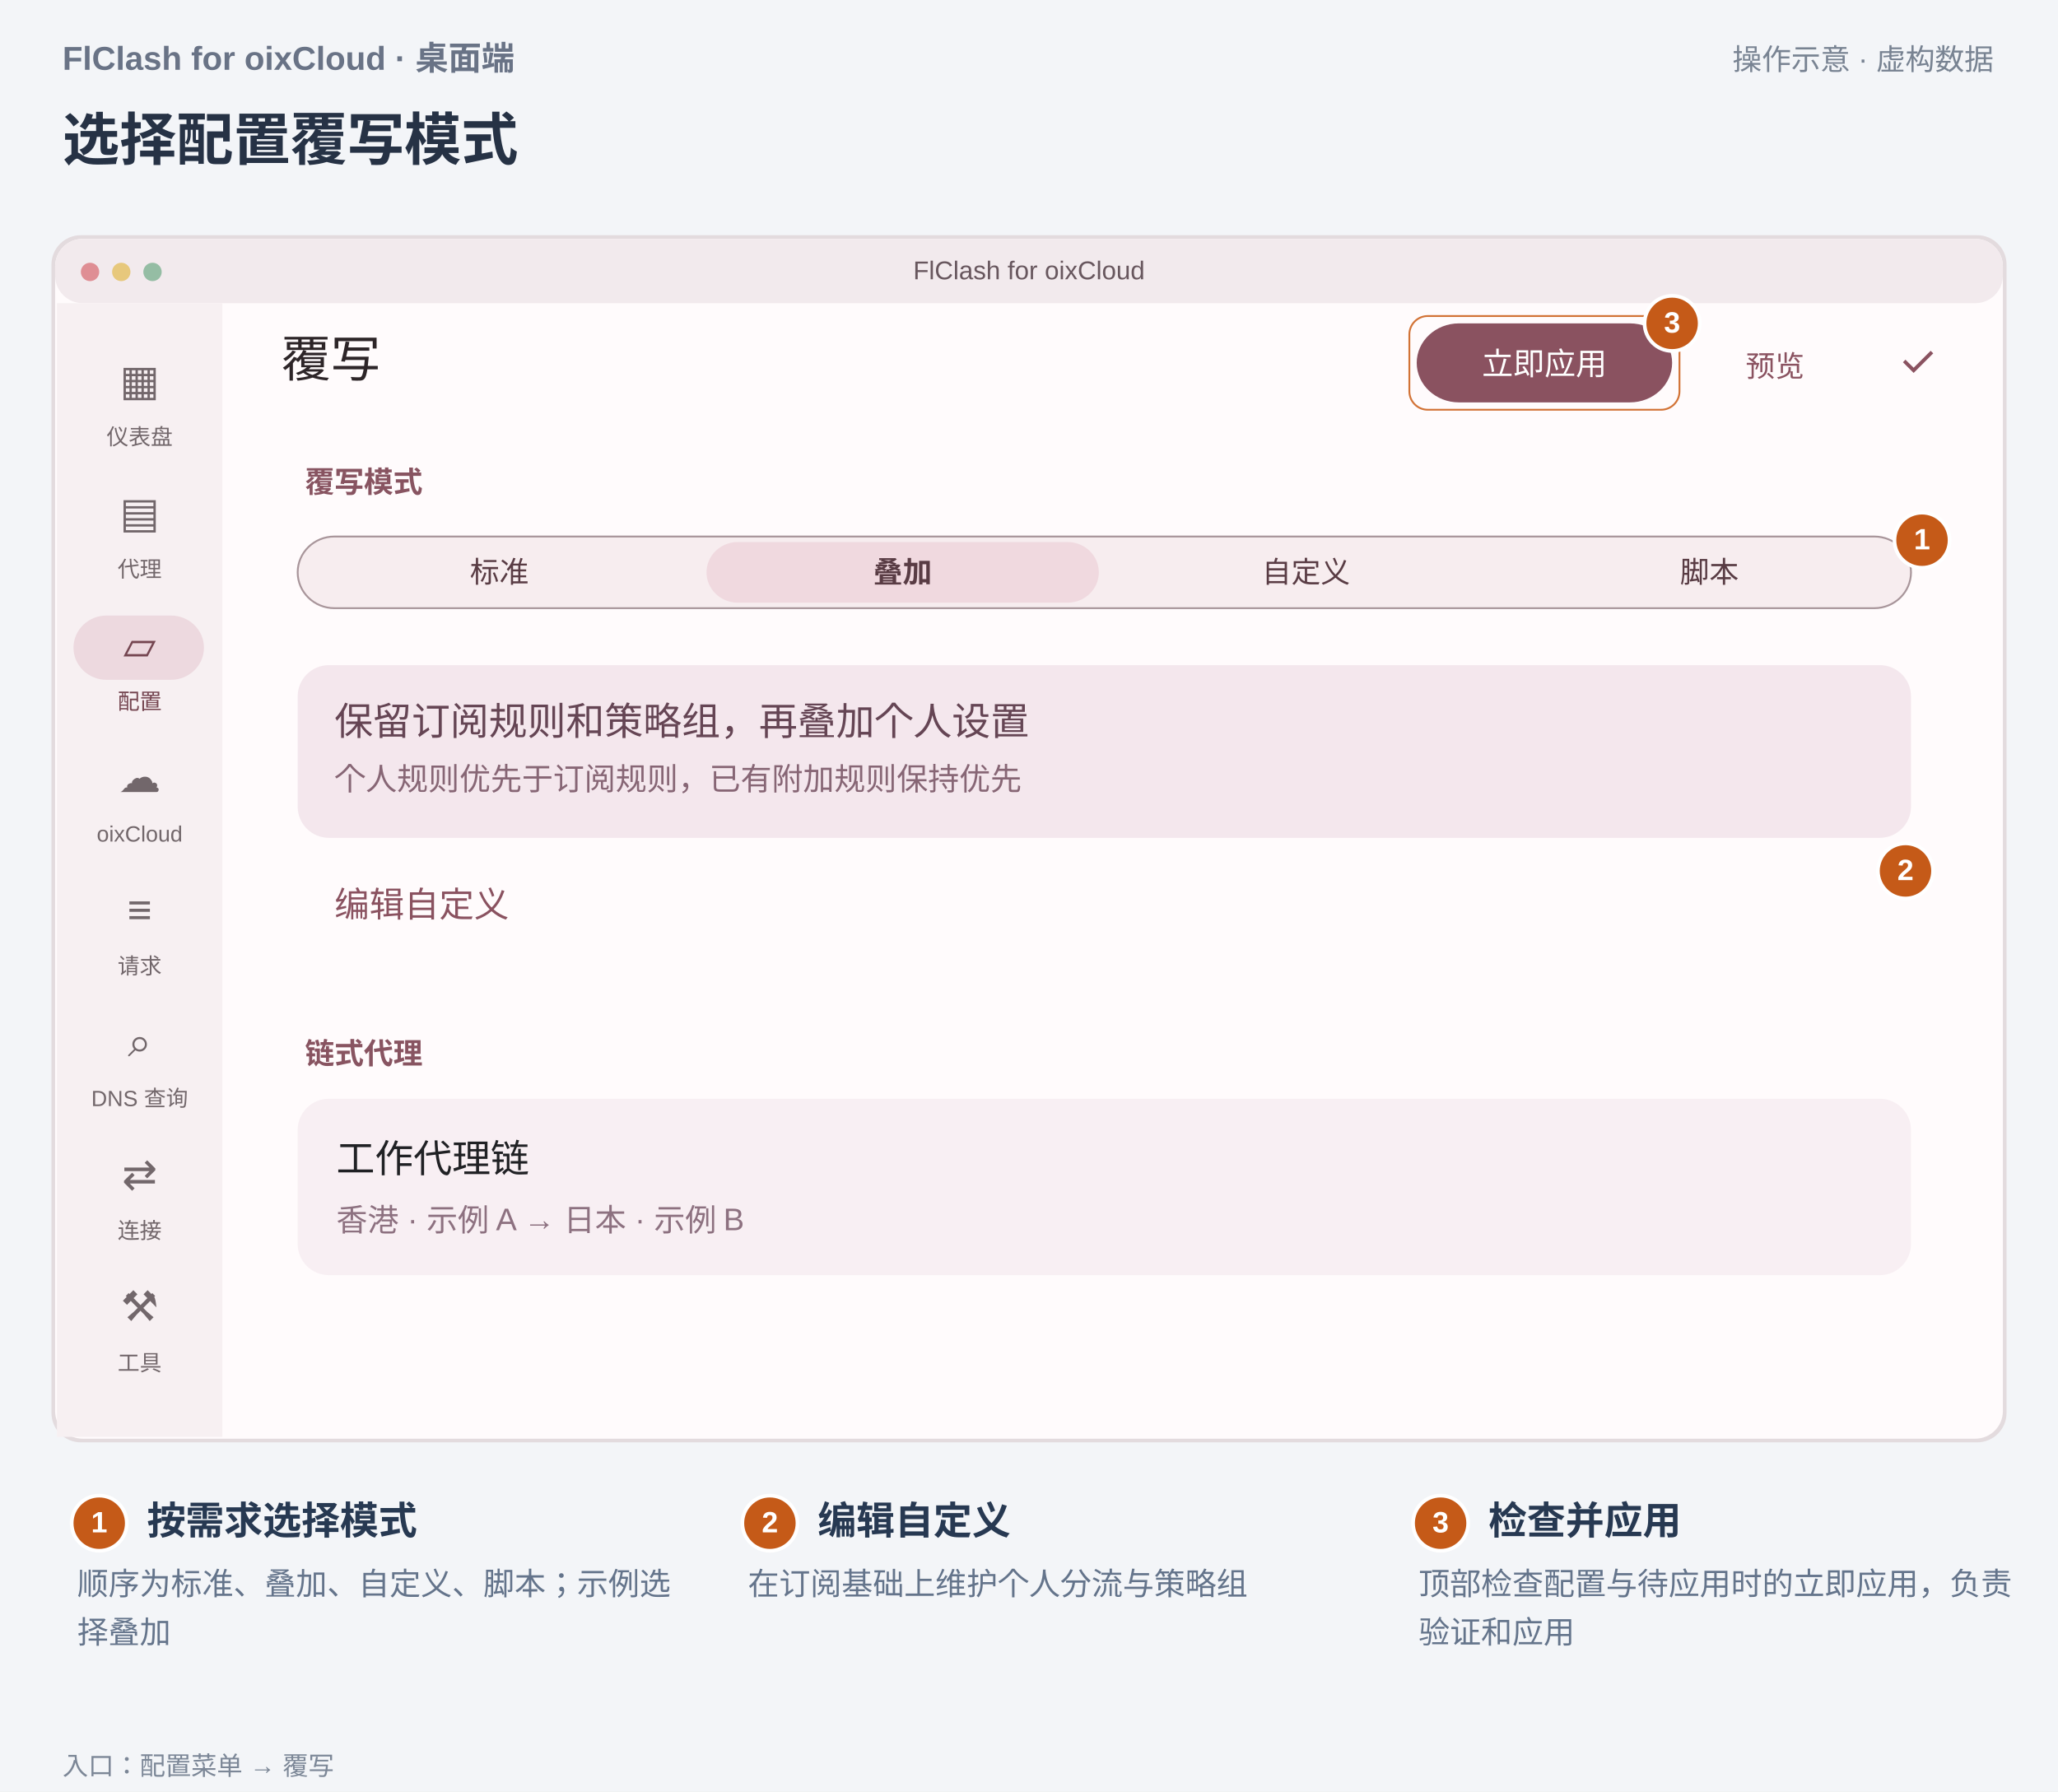
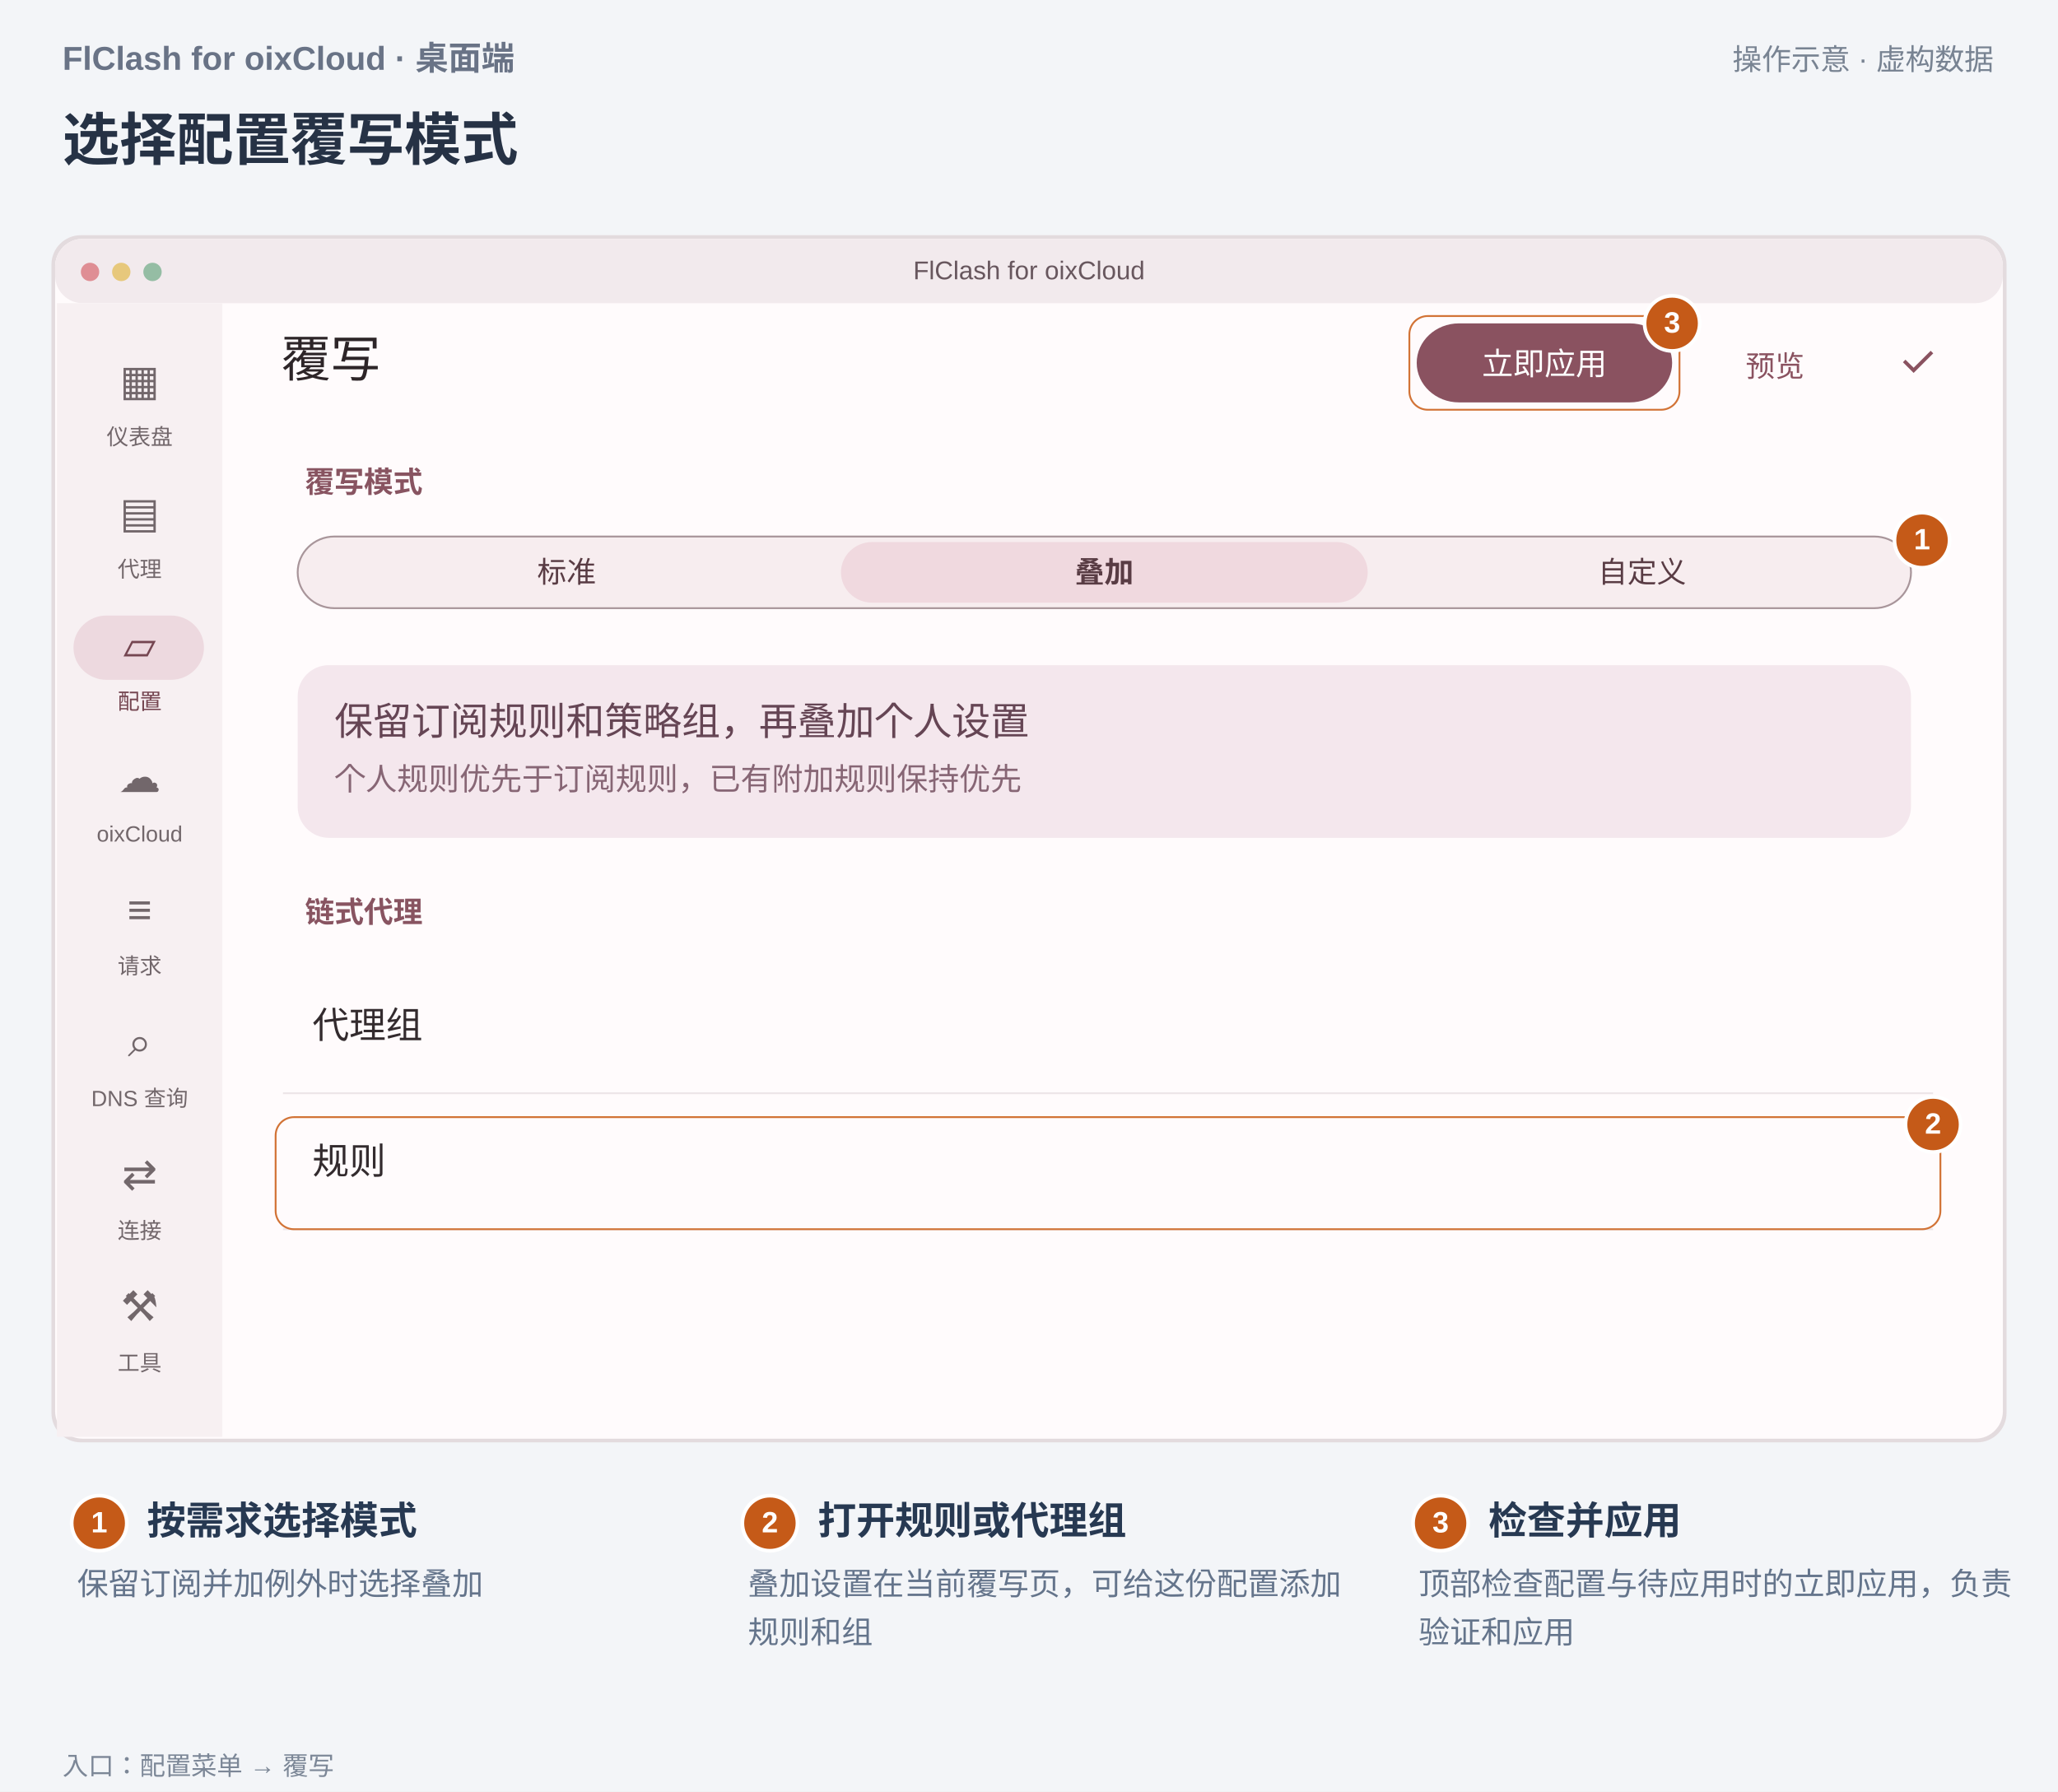
<svg xmlns="http://www.w3.org/2000/svg" width="1120" height="975" viewBox="0 0 1120 975" role="img" aria-labelledby="title desc">
  <g font-family="-apple-system,BlinkMacSystemFont,'PingFang SC','Segoe UI',Arial,sans-serif">
    <rect x="0" y="0" width="1120" height="975" rx="0" fill="#f3f5f8" stroke="none" />
    <text x="34" y="38" font-size="18" fill="#697386" font-weight="600" text-anchor="start">FlClash for oixCloud · 桌面端</text>
    <text x="1085" y="38" font-size="16" fill="#788392" font-weight="500" text-anchor="end">操作示意 · 虚构数据</text>
    <text x="34" y="87" font-size="31" fill="#263245" font-weight="700" text-anchor="start">选择配置覆写模式</text>
    <rect x="28" y="128" width="1064" height="657" rx="16" fill="#e3dbde" stroke="none" />
    <rect x="30" y="130" width="1060" height="653" rx="15" fill="#fffbfc" stroke="none" />
    <rect x="30" y="130" width="1060" height="35" rx="15" fill="#f2eaed" stroke="none" />
    <circle cx="49" cy="148" r="5" fill="#df8e94" stroke="none" stroke-width="1" />
    <circle cx="66" cy="148" r="5" fill="#e7c87c" stroke="none" stroke-width="1" />
    <circle cx="83" cy="148" r="5" fill="#95bda4" stroke="none" stroke-width="1" />
    <text x="560" y="152" font-size="14" fill="#68575e" font-weight="500" text-anchor="middle">FlClash for oixCloud</text>
    <rect x="31" y="165" width="90" height="617" rx="0" fill="#f7f0f2" stroke="none" />
    <text x="76" y="215" font-size="23" fill="#72676b" font-weight="500" text-anchor="middle">▦</text>
    <text x="76" y="242" font-size="12" fill="#72676b" font-weight="500" text-anchor="middle">仪表盘</text>
    <text x="76" y="287" font-size="23" fill="#72676b" font-weight="500" text-anchor="middle">▤</text>
    <text x="76" y="314" font-size="12" fill="#72676b" font-weight="500" text-anchor="middle">代理</text>
    <rect x="40" y="335" width="71" height="35" rx="18" fill="#edd9df" stroke="none" />
    <text x="76" y="359" font-size="23" fill="#754651" font-weight="500" text-anchor="middle">▱</text>
    <text x="76" y="386" font-size="12" fill="#754651" font-weight="500" text-anchor="middle">配置</text>
    <text x="76" y="431" font-size="23" fill="#72676b" font-weight="500" text-anchor="middle">☁</text>
    <text x="76" y="458" font-size="12" fill="#72676b" font-weight="500" text-anchor="middle">oixCloud</text>
    <text x="76" y="503" font-size="23" fill="#72676b" font-weight="500" text-anchor="middle">≡</text>
    <text x="76" y="530" font-size="12" fill="#72676b" font-weight="500" text-anchor="middle">请求</text>
    <text x="76" y="575" font-size="23" fill="#72676b" font-weight="500" text-anchor="middle">⌕</text>
    <text x="76" y="602" font-size="12" fill="#72676b" font-weight="500" text-anchor="middle">DNS 查询</text>
    <text x="76" y="647" font-size="23" fill="#72676b" font-weight="500" text-anchor="middle">⇄</text>
    <text x="76" y="674" font-size="12" fill="#72676b" font-weight="500" text-anchor="middle">连接</text>
    <text x="76" y="719" font-size="23" fill="#72676b" font-weight="500" text-anchor="middle">⚒</text>
    <text x="76" y="746" font-size="12" fill="#72676b" font-weight="500" text-anchor="middle">工具</text>
    <text x="153" y="205" font-size="27" fill="#2d2528" font-weight="500" text-anchor="start">覆写</text>
    <rect x="771" y="176" width="139" height="43" rx="23" fill="#8a5260" stroke="none" />
    <text x="840.5" y="204" font-size="17" fill="#fff" font-weight="500" text-anchor="middle">立即应用</text>
    <rect x="767" y="172" width="147" height="51" rx="10" fill="none" stroke="#d27336" />
    <circle cx="910" cy="176" r="15" fill="#c55a18" stroke="#fff" stroke-width="2" />
    <text x="910" y="181" font-size="16" fill="#fff" font-weight="700" text-anchor="middle">3</text>
    <text x="950" y="205" font-size="16" fill="#8a5260" font-weight="400" text-anchor="start">预览</text>
    <text x="1033" y="205" font-size="24" fill="#8a5260" font-weight="400" text-anchor="start">✓</text>
    <text x="166" y="268" font-size="16" fill="#885461" font-weight="600" text-anchor="start">覆写模式</text>
    <rect x="162" y="292" width="878" height="39" rx="20" fill="#f7edef" stroke="#a8959a" />
-     <text x="271.75" y="317" font-size="16" fill="#593c44" font-weight="400" text-anchor="middle">标准</text>
-     <rect x="384.5" y="295" width="213.5" height="33" rx="17" fill="#f0d9df" stroke="none" />
-     <text x="491.25" y="317" font-size="16" fill="#593c44" font-weight="600" text-anchor="middle">叠加</text>
-     <text x="710.75" y="317" font-size="16" fill="#593c44" font-weight="400" text-anchor="middle">自定义</text>
-     <text x="930.25" y="317" font-size="16" fill="#593c44" font-weight="400" text-anchor="middle">脚本</text>
+     <text x="308.333" y="317" font-size="16" fill="#593c44" font-weight="400" text-anchor="middle">标准</text>
+     <rect x="457.667" y="295" width="286.667" height="33" rx="17" fill="#f0d9df" stroke="none" />
+     <text x="601" y="317" font-size="16" fill="#593c44" font-weight="600" text-anchor="middle">叠加</text>
+     <text x="893.667" y="317" font-size="16" fill="#593c44" font-weight="400" text-anchor="middle">自定义</text>
    <circle cx="1046" cy="294" r="15" fill="#c55a18" stroke="#fff" stroke-width="2" />
    <text x="1046" y="299" font-size="16" fill="#fff" font-weight="700" text-anchor="middle">1</text>
    <rect x="162" y="362" width="878" height="94" rx="17" fill="#f4e7ed" stroke="none" />
    <text x="182" y="400" font-size="21" fill="#654554" font-weight="400" text-anchor="start">保留订阅规则和策略组，再叠加个人设置</text>
    <text x="182" y="430" font-size="17" fill="#876675" font-weight="400" text-anchor="start">个人规则优先于订阅规则，已有附加规则保持优先</text>
-     <text x="182" y="499" font-size="19" fill="#8a5260" font-weight="400" text-anchor="start">编辑自定义</text>
-     <circle cx="1037" cy="474" r="15" fill="#c55a18" stroke="#fff" stroke-width="2" />
-     <text x="1037" y="479" font-size="16" fill="#fff" font-weight="700" text-anchor="middle">2</text>
-     <text x="166" y="579" font-size="16" fill="#885461" font-weight="600" text-anchor="start">链式代理</text>
-     <rect x="162" y="598" width="878" height="96" rx="17" fill="#f8eff3" stroke="none" />
-     <text x="183" y="638" font-size="21" fill="#202124" font-weight="400" text-anchor="start">工作代理链</text>
-     <text x="183" y="670" font-size="17" fill="#8d7180" font-weight="400" text-anchor="start">香港 · 示例 A  →  日本 · 示例 B</text>
+     <text x="166" y="502" font-size="16" fill="#885461" font-weight="600" text-anchor="start">链式代理</text>
+     <text x="170" y="565" font-size="20" fill="#332b2e" font-weight="400" text-anchor="start">代理组</text>
+     <path d="M154 595H1052" stroke="#ede5e8" stroke-width="1" />
+     <text x="170" y="639" font-size="20" fill="#332b2e" font-weight="400" text-anchor="start">规则</text>
+     <path d="M154 669H1052" stroke="#ede5e8" stroke-width="1" />
+     <rect x="150" y="608" width="906" height="61" rx="10" fill="none" stroke="#d27336" />
+     <circle cx="1052" cy="612" r="15" fill="#c55a18" stroke="#fff" stroke-width="2" />
+     <text x="1052" y="617" font-size="16" fill="#fff" font-weight="700" text-anchor="middle">2</text>
    <circle cx="54" cy="829" r="15" fill="#c55a18" stroke="#fff" stroke-width="2" />
    <text x="54" y="834" font-size="16" fill="#fff" font-weight="700" text-anchor="middle">1</text>
    <text x="80" y="835" font-size="21" fill="#273952" font-weight="600" text-anchor="start">按需求选择模式</text>
-     <text x="42" y="868" font-size="17" fill="#64748b" font-weight="400" text-anchor="start">顺序为标准、叠加、自定义、脚本；示例选</text>
-     <text x="42" y="894.35" font-size="17" fill="#64748b" font-weight="400" text-anchor="start">择叠加</text>
+     <text x="42" y="868" font-size="17" fill="#64748b" font-weight="400" text-anchor="start">保留订阅并加例外时选择叠加</text>
    <circle cx="419" cy="829" r="15" fill="#c55a18" stroke="#fff" stroke-width="2" />
    <text x="419" y="834" font-size="16" fill="#fff" font-weight="700" text-anchor="middle">2</text>
-     <text x="445" y="835" font-size="21" fill="#273952" font-weight="600" text-anchor="start">编辑自定义</text>
-     <text x="407" y="868" font-size="17" fill="#64748b" font-weight="400" text-anchor="start">在订阅基础上维护个人分流与策略组</text>
+     <text x="445" y="835" font-size="21" fill="#273952" font-weight="600" text-anchor="start">打开规则或代理组</text>
+     <text x="407" y="868" font-size="17" fill="#64748b" font-weight="400" text-anchor="start">叠加设置在当前覆写页，可给这份配置添加</text>
+     <text x="407" y="894.35" font-size="17" fill="#64748b" font-weight="400" text-anchor="start">规则和组</text>
    <circle cx="784" cy="829" r="15" fill="#c55a18" stroke="#fff" stroke-width="2" />
    <text x="784" y="834" font-size="16" fill="#fff" font-weight="700" text-anchor="middle">3</text>
    <text x="810" y="835" font-size="21" fill="#273952" font-weight="600" text-anchor="start">检查并应用</text>
    <text x="772" y="868" font-size="17" fill="#64748b" font-weight="400" text-anchor="start">顶部检查配置与待应用时的立即应用，负责</text>
    <text x="772" y="894.35" font-size="17" fill="#64748b" font-weight="400" text-anchor="start">验证和应用</text>
    <text x="34" y="966" font-size="14" fill="#7c8797" font-weight="400" text-anchor="start">入口：配置菜单 → 覆写</text>
  </g>
</svg>
